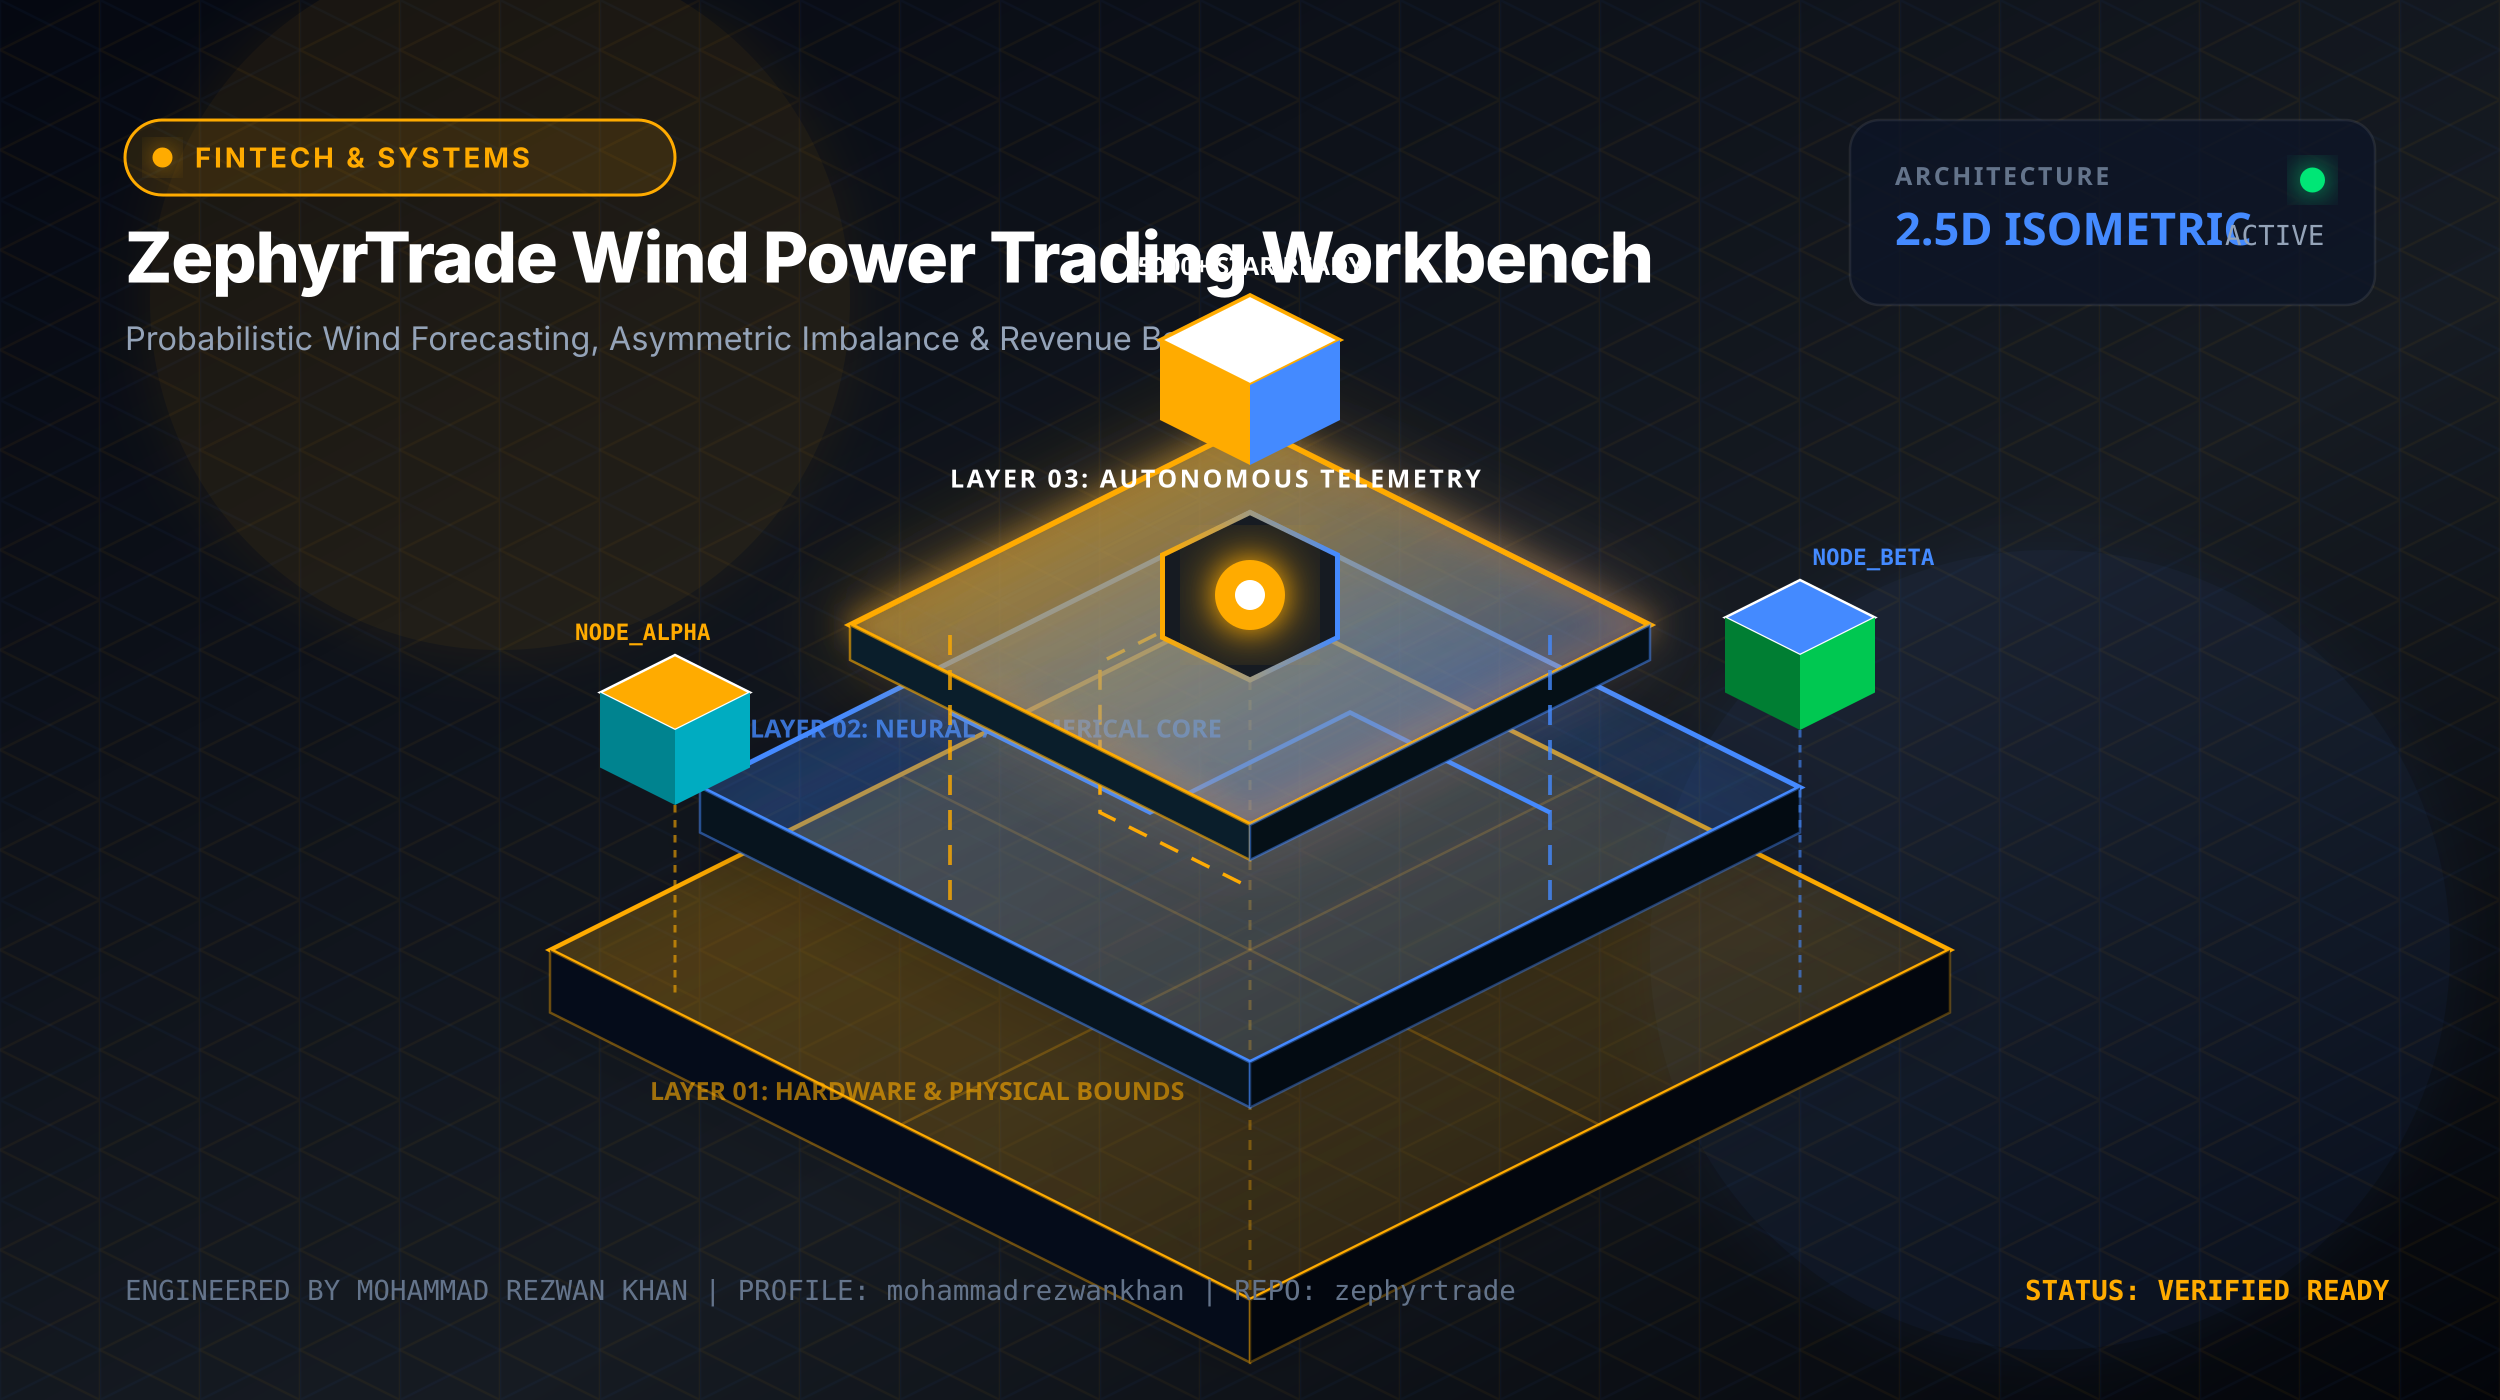
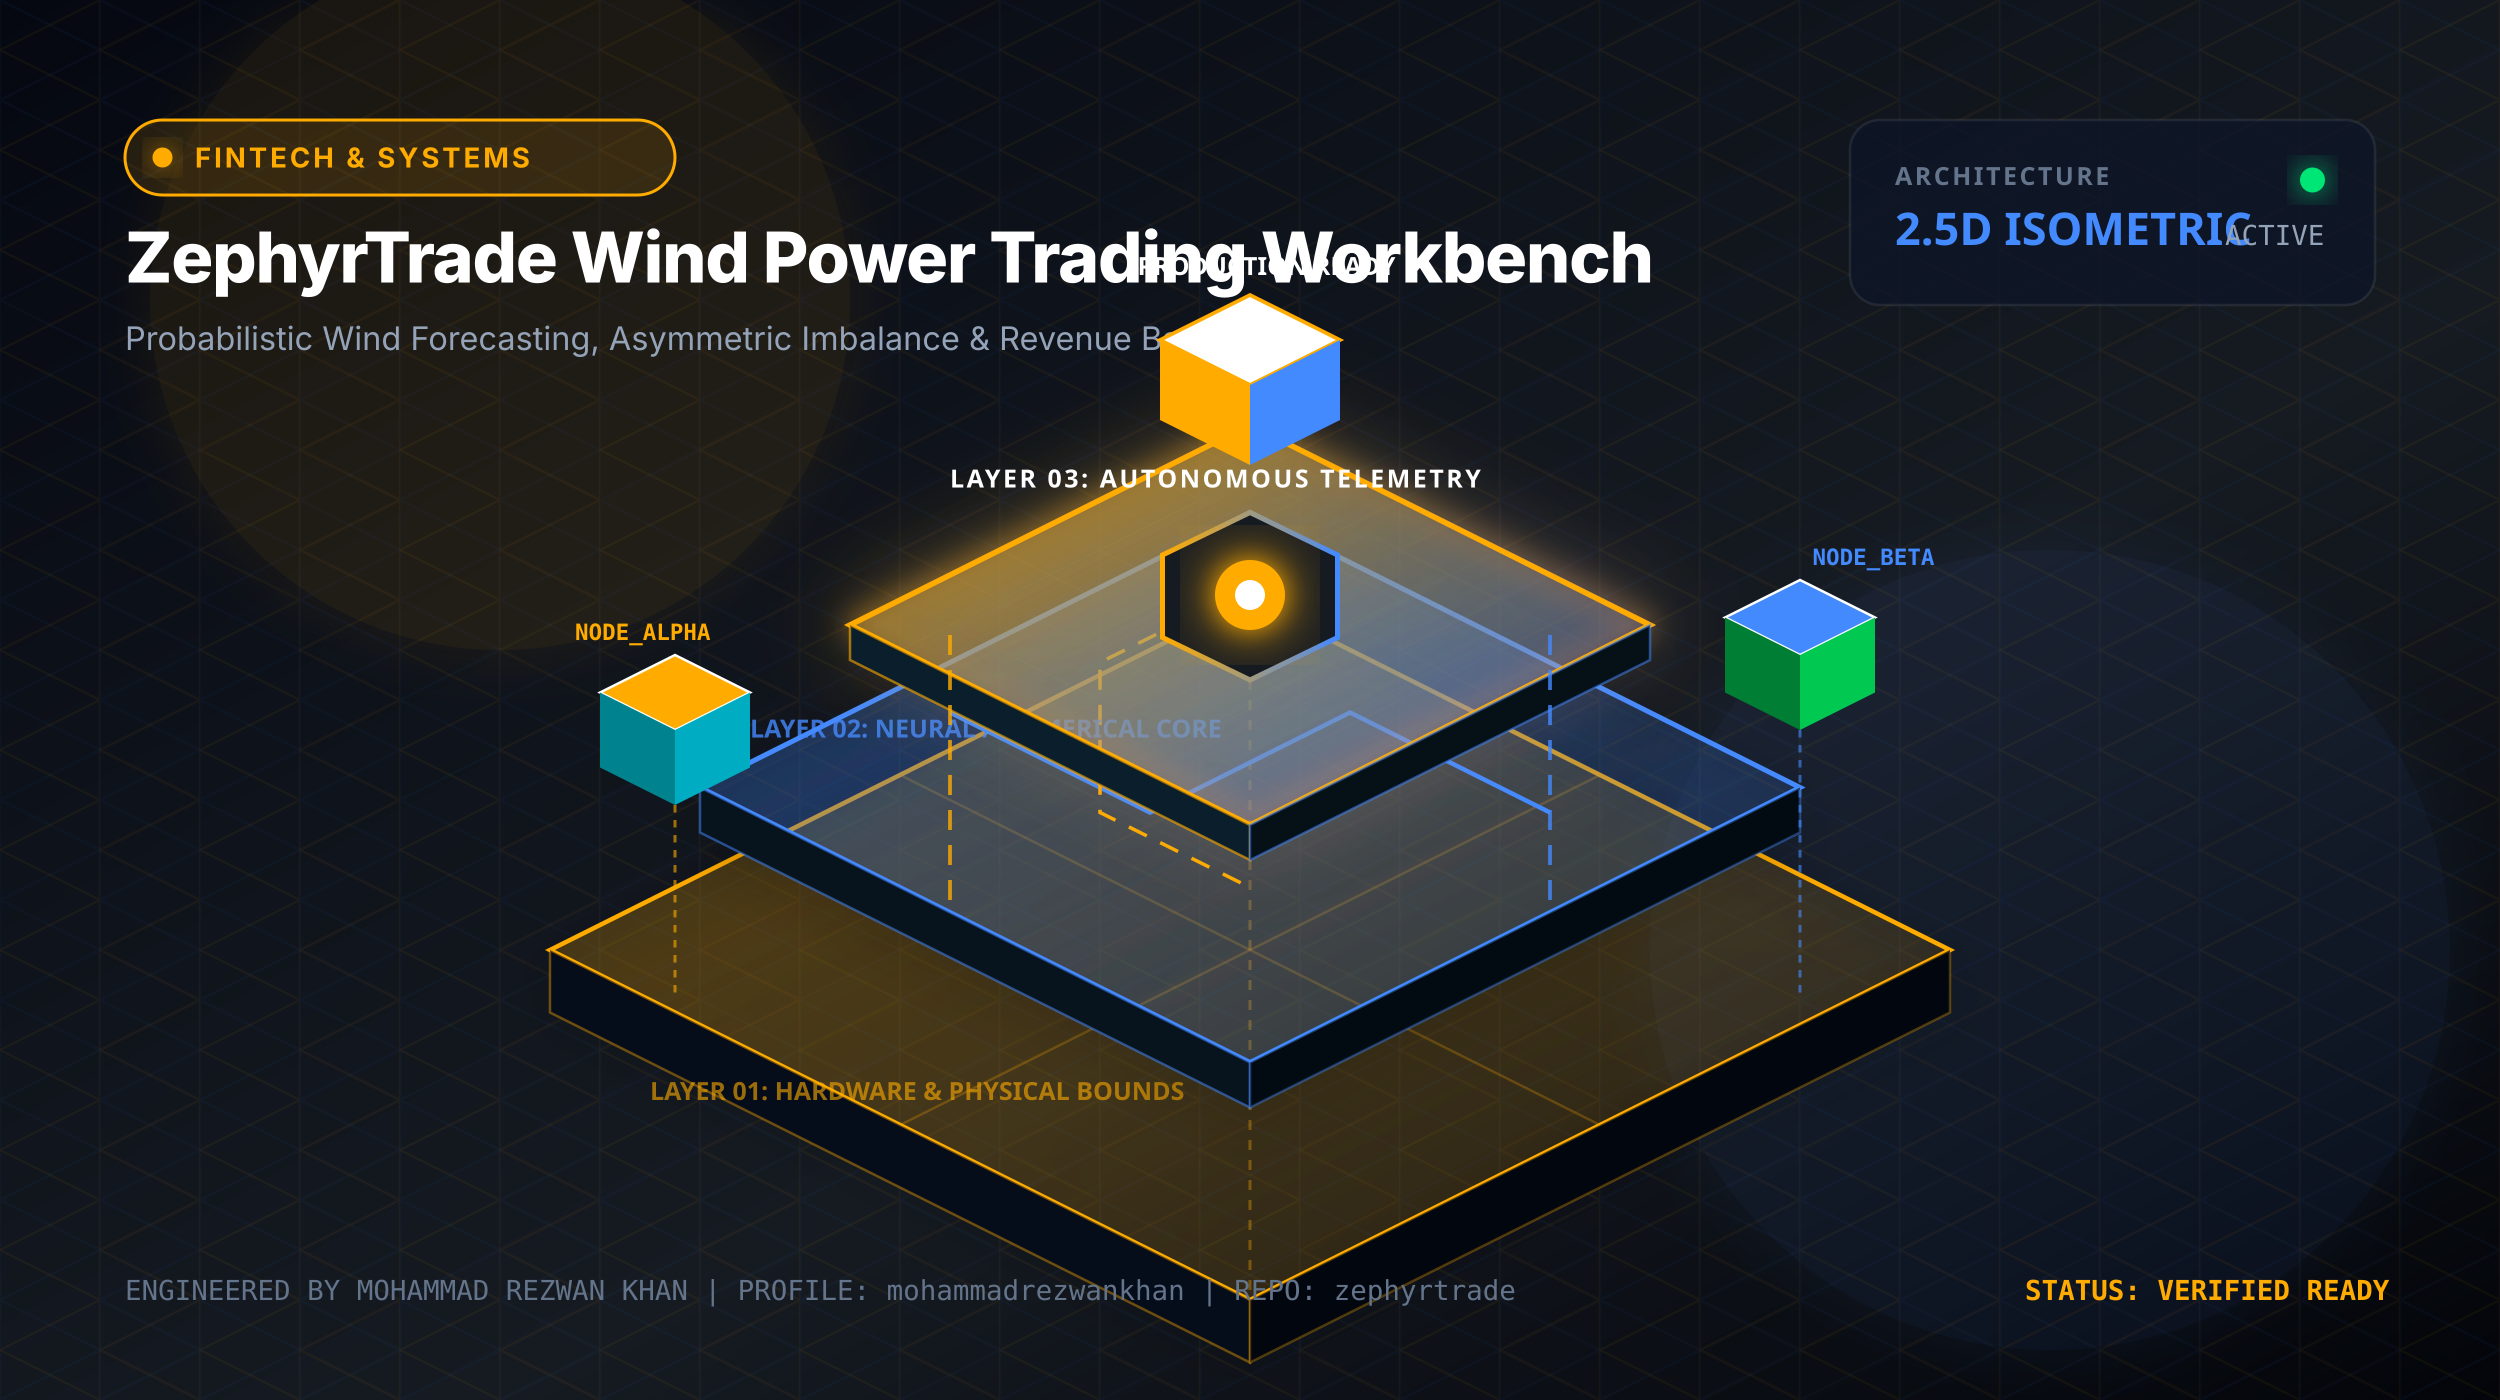
<svg xmlns="http://www.w3.org/2000/svg" viewBox="0 0 1000 560" width="100%" height="100%">
  <defs>
    <linearGradient id="bgGrad" x1="0%" y1="0%" x2="100%" y2="100%">
      <stop offset="0%" stop-color="#050811" />
      <stop offset="60%" stop-color="#161B22" />
      <stop offset="100%" stop-color="#03050a" />
    </linearGradient>
    <linearGradient id="primaryGrad" x1="0%" y1="0%" x2="100%" y2="0%">
      <stop offset="0%" stop-color="#FFAB00" />
      <stop offset="100%" stop-color="#448AFF" />
    </linearGradient>
    <linearGradient id="tier1Grad" x1="0%" y1="0%" x2="100%" y2="100%">
      <stop offset="0%" stop-color="#FFAB00" stop-opacity="0.25" />
      <stop offset="100%" stop-color="#FFAB00" stop-opacity="0.05" />
    </linearGradient>
    <linearGradient id="tier2Grad" x1="0%" y1="0%" x2="100%" y2="100%">
      <stop offset="0%" stop-color="#448AFF" stop-opacity="0.30" />
      <stop offset="100%" stop-color="#448AFF" stop-opacity="0.08" />
    </linearGradient>
    <linearGradient id="tier3Grad" x1="0%" y1="0%" x2="100%" y2="100%">
      <stop offset="0%" stop-color="#FFAB00" stop-opacity="0.45" />
      <stop offset="100%" stop-color="#448AFF" stop-opacity="0.15" />
    </linearGradient>
    <filter id="ambientGlow" x="-30%" y="-30%" width="160%" height="160%">
      <feGaussianBlur stdDeviation="12" result="blur" />
      <feComposite in="SourceGraphic" in2="blur" operator="over" />
    </filter>
    <filter id="intenseGlow" x="-50%" y="-50%" width="200%" height="200%">
      <feGaussianBlur stdDeviation="6" result="blur1" />
      <feGaussianBlur stdDeviation="18" result="blur2" />
      <feMerge>
        <feMergeNode in="blur2" />
        <feMergeNode in="blur1" />
        <feMergeNode in="SourceGraphic" />
      </feMerge>
    </filter>
    <filter id="dropShadow" x="-20%" y="-20%" width="140%" height="140%">
      <feDropShadow dx="0" dy="16" stdDeviation="14" flood-color="#000000" flood-opacity="0.75" />
    </filter>
    <pattern id="isoGrid" width="40" height="40" patternUnits="userSpaceOnUse">
      <path d="M 40 0 L 0 20 L 40 40 Z" fill="none" stroke="#FFAB00" stroke-opacity="0.05" stroke-width="1" />
      <path d="M 0 0 L 40 20 L 0 40 Z" fill="none" stroke="#448AFF" stroke-opacity="0.04" stroke-width="1" />
    </pattern>
  </defs>
  <style>
    @keyframes float1 {
      0%, 100% { transform: translateY(0px) rotate(0deg); }
      50% { transform: translateY(-12px) rotate(0.5deg); }
    }
    @keyframes float2 {
      0%, 100% { transform: translateY(0px); }
      50% { transform: translateY(-16px); }
    }
    @keyframes pulseGlow {
      0%, 100% { opacity: 0.45; filter: drop-shadow(0 0 4px #FFAB00); }
      50% { opacity: 0.95; filter: drop-shadow(0 0 16px #FFAB00); }
    }
    @keyframes streamFlow {
      0% { stroke-dashoffset: 120; }
      100% { stroke-dashoffset: 0; }
    }
    .floating-tier { animation: float1 7s ease-in-out infinite; }
    .floating-node { animation: float2 5s ease-in-out infinite; }
    .pulsing-circuit { animation: pulseGlow 3.5s ease-in-out infinite; }
    .data-stream { stroke-dasharray: 8 6; animation: streamFlow 2.5s linear infinite; }
  </style>
  <rect width="1000" height="560" fill="url(#bgGrad)" />
  <rect width="1000" height="560" fill="url(#isoGrid)" />
  <circle cx="200" cy="120" r="140" fill="#FFAB00" opacity="0.08" filter="url(#ambientGlow)" />
  <circle cx="820" cy="380" r="160" fill="#448AFF" opacity="0.07" filter="url(#ambientGlow)" />
  <g transform="translate(50, 48)">
    <rect x="0" y="0" width="220" height="30" rx="15" fill="#FFAB00" fill-opacity="0.12" stroke="#FFAB00" stroke-width="1.2" />
    <circle cx="15" cy="15" r="4" fill="#FFAB00" filter="url(#intenseGlow)" />
    <text x="28" y="19" fill="#FFAB00" font-family="system-ui, -apple-system, sans-serif" font-size="11" font-weight="700" letter-spacing="1.2">FINTECH &amp; SYSTEMS</text>
    <text x="0" y="65" fill="#FFFFFF" font-family="system-ui, -apple-system, sans-serif" font-size="28" font-weight="800" letter-spacing="-0.5">ZephyrTrade Wind Power Trading Workbench</text>
    <text x="0" y="92" fill="#94A3B8" font-family="system-ui, -apple-system, sans-serif" font-size="13" font-weight="400">Probabilistic Wind Forecasting, Asymmetric Imbalance &amp; Revenue Backtesting</text>
  </g>
  <g transform="translate(740, 48)">
    <rect x="0" y="0" width="210" height="74" rx="12" fill="#0D1527" fill-opacity="0.75" stroke="rgba(255,255,255,0.08)" stroke-width="1" />
    <text x="18" y="26" fill="#64748B" font-family="system-ui, sans-serif" font-size="10" font-weight="600" letter-spacing="1">ARCHITECTURE</text>
    <text x="18" y="50" fill="#448AFF" font-family="system-ui, sans-serif" font-size="18" font-weight="700">2.5D ISOMETRIC</text>
    <circle cx="185" cy="24" r="5" fill="#00E676" filter="url(#intenseGlow)" />
    <text x="150" y="50" fill="#94A3B8" font-family="monospace" font-size="11">ACTIVE</text>
  </g>
  <g transform="translate(500, 340)">
    <g class="floating-tier" style="animation-delay: 0s;">
      <polygon points="0,-100 280,40 0,180 -280,40" fill="url(#tier1Grad)" stroke="#FFAB00" stroke-width="1.8" filter="url(#dropShadow)" />
      <polygon points="-280,40 0,180 0,205 -280,65" fill="#050C1A" stroke="#FFAB00" stroke-opacity="0.4" stroke-width="1" />
      <polygon points="0,180 280,40 280,65 0,205" fill="#02060E" stroke="#FFAB00" stroke-opacity="0.3" stroke-width="1" />
      <line x1="-140" y1="-30" x2="140" y2="110" stroke="#FFAB00" stroke-opacity="0.25" stroke-width="1" />
      <line x1="140" y1="-30" x2="-140" y2="110" stroke="#FFAB00" stroke-opacity="0.25" stroke-width="1" />
      <line x1="0" y1="-100" x2="0" y2="180" stroke="#FFAB00" stroke-opacity="0.35" stroke-width="1.2" stroke-dasharray="4 4" />
      <text x="-240" y="100" fill="#FFAB00" opacity="0.6" font-family="system-ui, sans-serif" font-size="10" font-weight="700">LAYER 01: HARDWARE &amp; PHYSICAL BOUNDS</text>
    </g>
    <g class="floating-tier" style="animation-delay: -1.8s; transform: translateY(-55px);">
      <polygon points="0,-80 220,30 0,140 -220,30" fill="url(#tier2Grad)" stroke="#448AFF" stroke-width="2" filter="url(#dropShadow)" />
      <polygon points="-220,30 0,140 0,158 -220,48" fill="#07141E" stroke="#448AFF" stroke-opacity="0.5" stroke-width="1" />
      <polygon points="0,140 220,30 220,48 0,158" fill="#030B12" stroke="#448AFF" stroke-opacity="0.4" stroke-width="1" />
      <polyline points="-120,0 -40,40 40,0 120,40" fill="none" stroke="#448AFF" stroke-width="1.8" class="pulsing-circuit" />
      <polyline points="0,-50 -60,-20 -60,40 0,70" fill="none" stroke="#FFAB00" stroke-width="1.4" class="data-stream" />
      <text x="-200" y="10" fill="#448AFF" opacity="0.8" font-family="system-ui, sans-serif" font-size="10" font-weight="700">LAYER 02: NEURAL / NUMERICAL CORE</text>
    </g>
    <g class="floating-tier" style="animation-delay: -3.6s; transform: translateY(-110px);">
      <polygon points="0,-60 160,20 0,100 -160,20" fill="url(#tier3Grad)" stroke="#FFAB00" stroke-width="2.2" filter="url(#intenseGlow)" />
      <polygon points="-160,20 0,100 0,114 -160,34" fill="#0A1E2B" stroke="#FFAB00" stroke-opacity="0.6" stroke-width="1" />
      <polygon points="0,100 160,20 160,34 0,114" fill="#051017" stroke="#448AFF" stroke-opacity="0.5" stroke-width="1" />
      <polygon points="0,-25 35,-8 35,25 0,42 -35,25 -35,-8" fill="#161B22" stroke="url(#primaryGrad)" stroke-width="2" />
      <circle cx="0" cy="8" r="14" fill="#FFAB00" filter="url(#intenseGlow)" class="pulsing-circuit" />
      <circle cx="0" cy="8" r="6" fill="#FFFFFF" />
      <text x="-120" y="-35" fill="#FFFFFF" font-family="system-ui, sans-serif" font-size="10" font-weight="800" letter-spacing="1">LAYER 03: AUTONOMOUS TELEMETRY</text>
    </g>
    <g class="floating-node" style="animation-delay: -0.5s; transform: translate(-230px, -60px);">
      <polygon points="0,-18 30,-3 0,12 -30,-3" fill="#FFAB00" stroke="#FFFFFF" stroke-width="1" />
      <polygon points="-30,-3 0,12 0,42 -30,27" fill="#00838F" />
      <polygon points="0,12 30,-3 30,27 0,42" fill="#00ACC1" />
      <line x1="0" y1="42" x2="0" y2="120" stroke="#FFAB00" stroke-width="1.2" stroke-dasharray="3 3" opacity="0.6" />
      <text x="-40" y="-24" fill="#FFAB00" font-family="monospace" font-size="9" font-weight="700">NODE_ALPHA</text>
    </g>
    <g class="floating-node" style="animation-delay: -2.3s; transform: translate(220px, -90px);">
      <polygon points="0,-18 30,-3 0,12 -30,-3" fill="#448AFF" stroke="#FFFFFF" stroke-width="1" />
      <polygon points="-30,-3 0,12 0,42 -30,27" fill="#007E33" />
      <polygon points="0,12 30,-3 30,27 0,42" fill="#00C851" />
      <line x1="0" y1="42" x2="0" y2="150" stroke="#448AFF" stroke-width="1.2" stroke-dasharray="3 3" opacity="0.6" />
      <text x="5" y="-24" fill="#448AFF" font-family="monospace" font-size="9" font-weight="700">NODE_BETA</text>
    </g>
    <g class="floating-node" style="animation-delay: -3.8s; transform: translate(0px, -200px);">
      <polygon points="0,-22 36,-4 0,14 -36,-4" fill="#FFFFFF" stroke="#FFAB00" stroke-width="1.5" />
      <polygon points="-36,-4 0,14 0,46 -36,28" fill="#FFAB00" />
      <polygon points="0,14 36,-4 36,28 0,46" fill="#448AFF" />
      <line x1="0" y1="46" x2="0" y2="90" stroke="url(#primaryGrad)" stroke-width="2" class="pulsing-circuit" />
-       <text x="-45" y="-30" fill="#FFFFFF" font-family="system-ui, sans-serif" font-size="10" font-weight="800">5000+ STAR READY</text>
+       <text x="-45" y="-30" fill="#FFFFFF" font-family="system-ui, sans-serif" font-size="10" font-weight="800">PRODUCTION READY</text>
    </g>
    <line x1="-120" y1="20" x2="-120" y2="-90" stroke="#FFAB00" stroke-width="1.5" class="data-stream" opacity="0.8" />
    <line x1="120" y1="20" x2="120" y2="-90" stroke="#448AFF" stroke-width="1.5" class="data-stream" opacity="0.8" />
  </g>
  <g transform="translate(50, 520)">
    <text x="0" y="0" fill="#64748B" font-family="monospace" font-size="11">ENGINEERED BY MOHAMMAD REZWAN KHAN | PROFILE: mohammadrezwankhan | REPO: zephyrtrade</text>
    <text x="760" y="0" fill="#FFAB00" font-family="monospace" font-size="11" font-weight="700">STATUS: VERIFIED READY</text>
  </g>
</svg>
